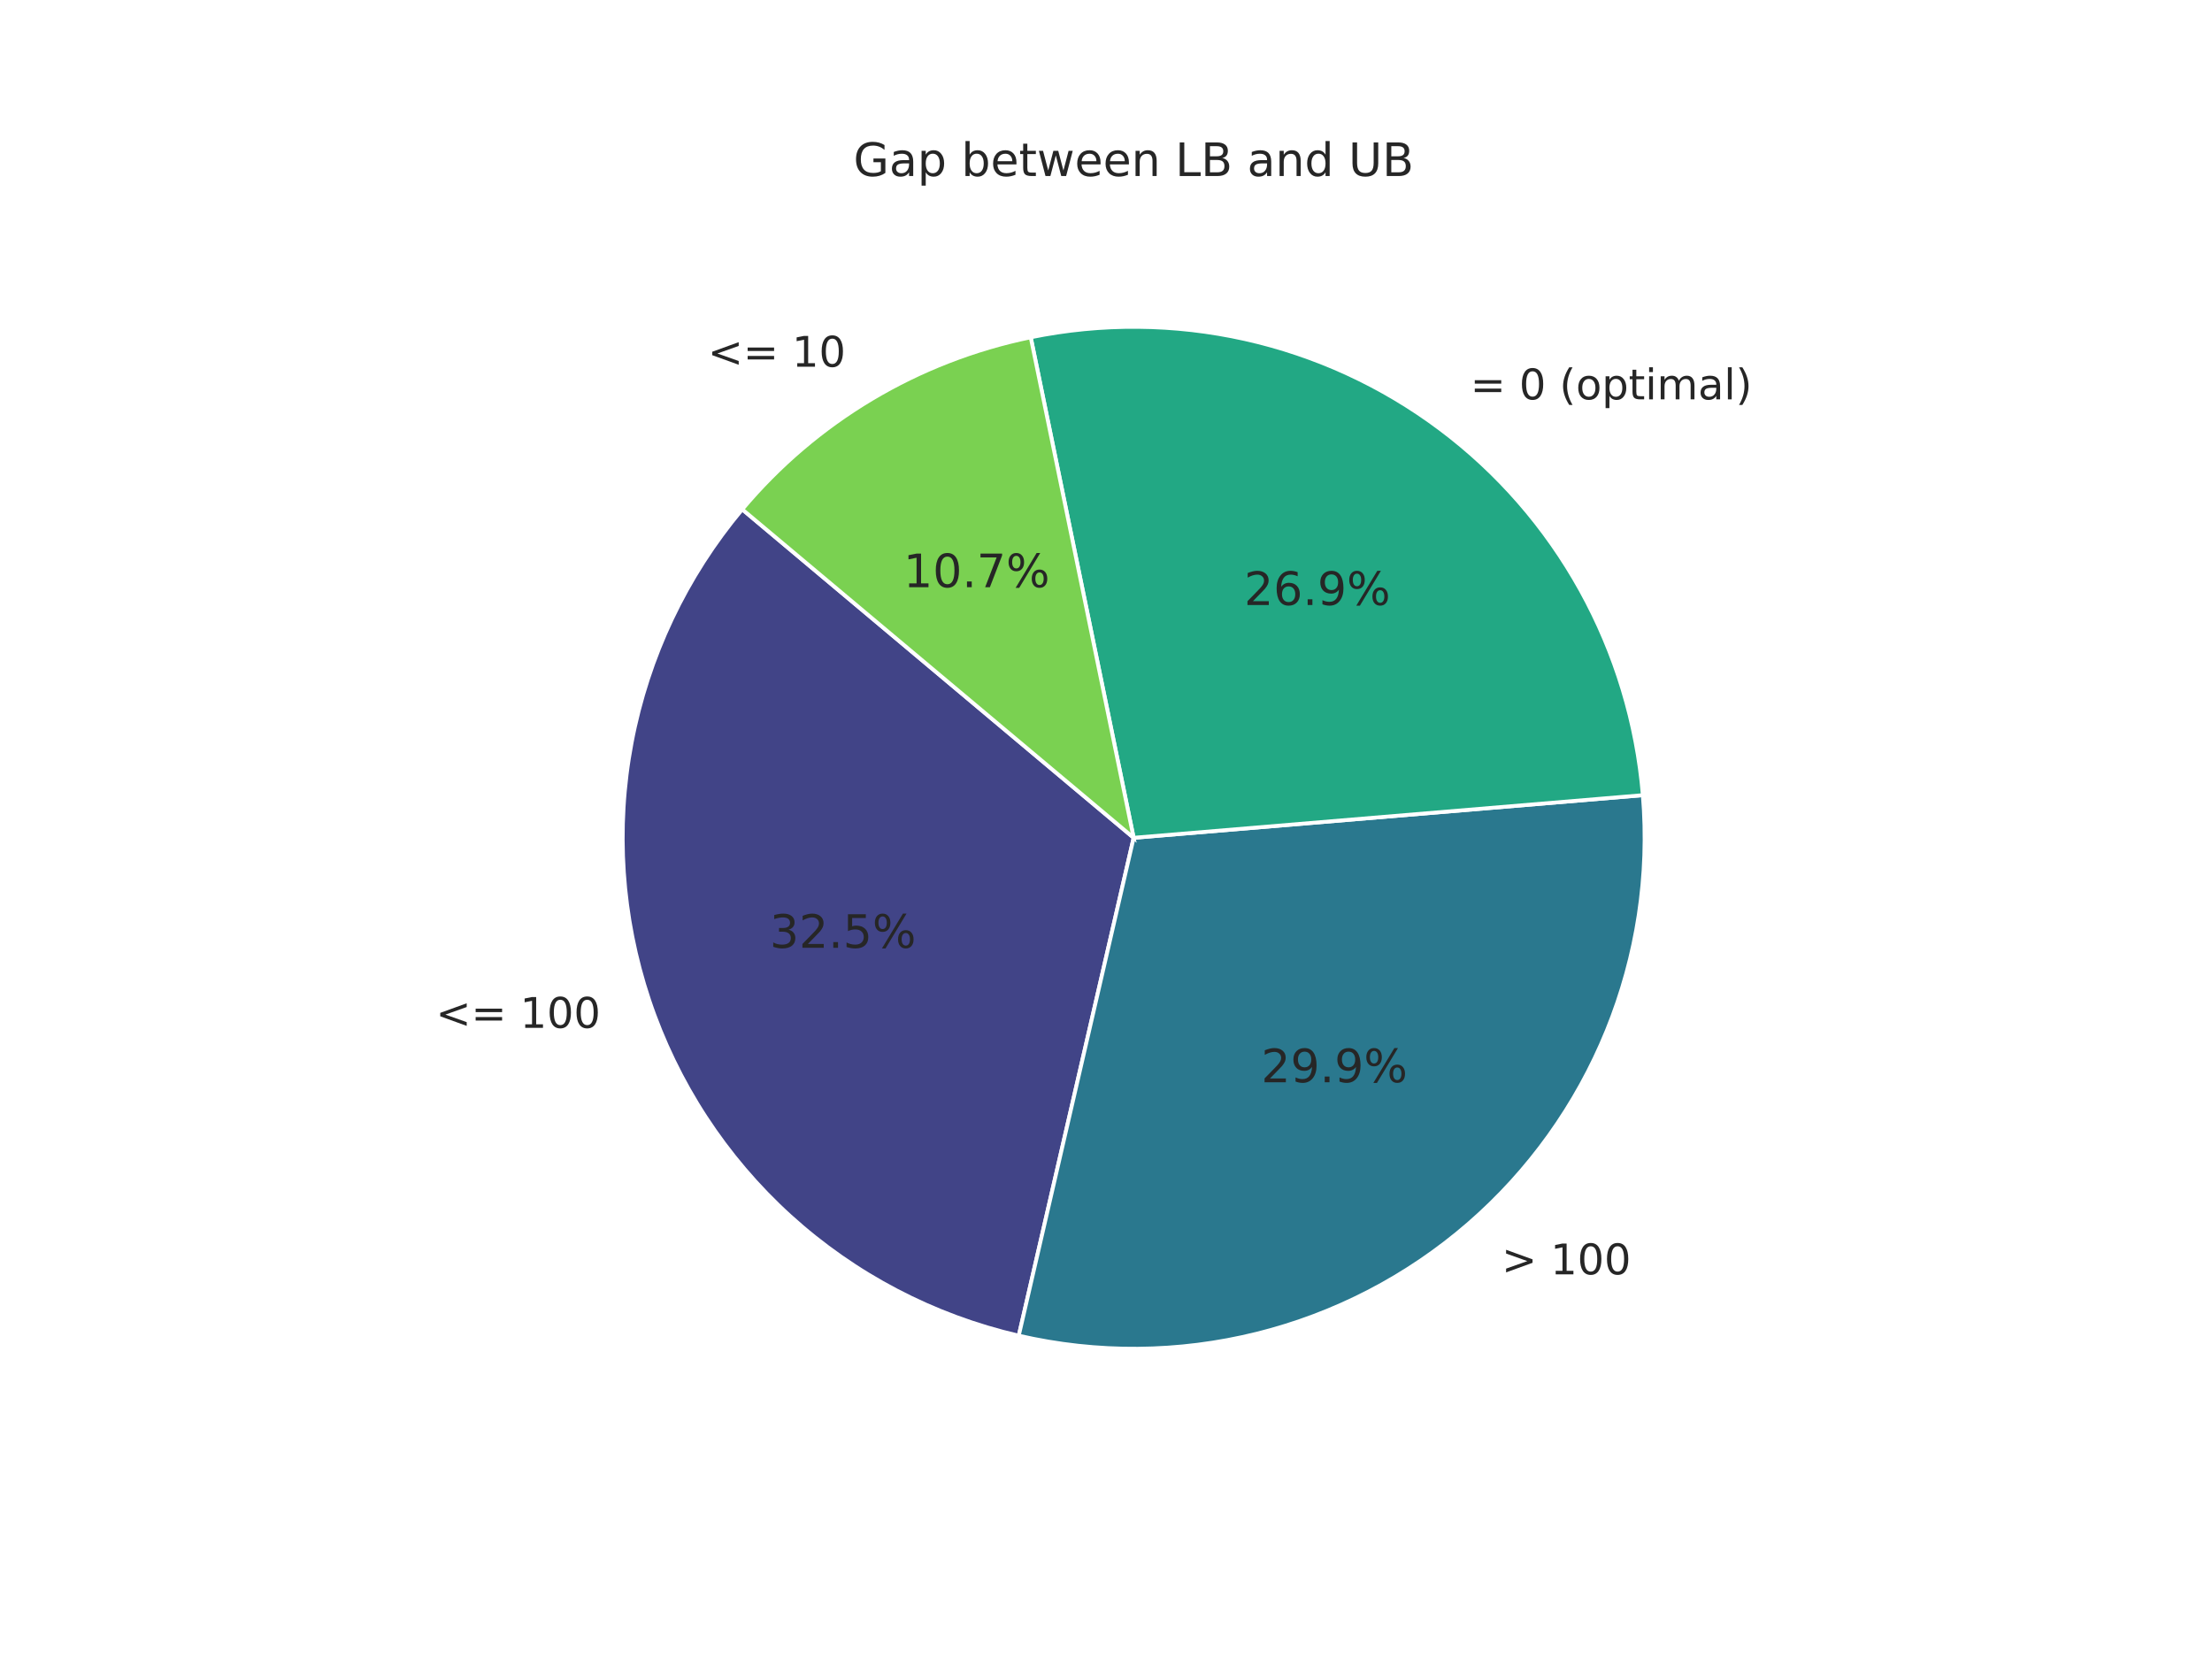
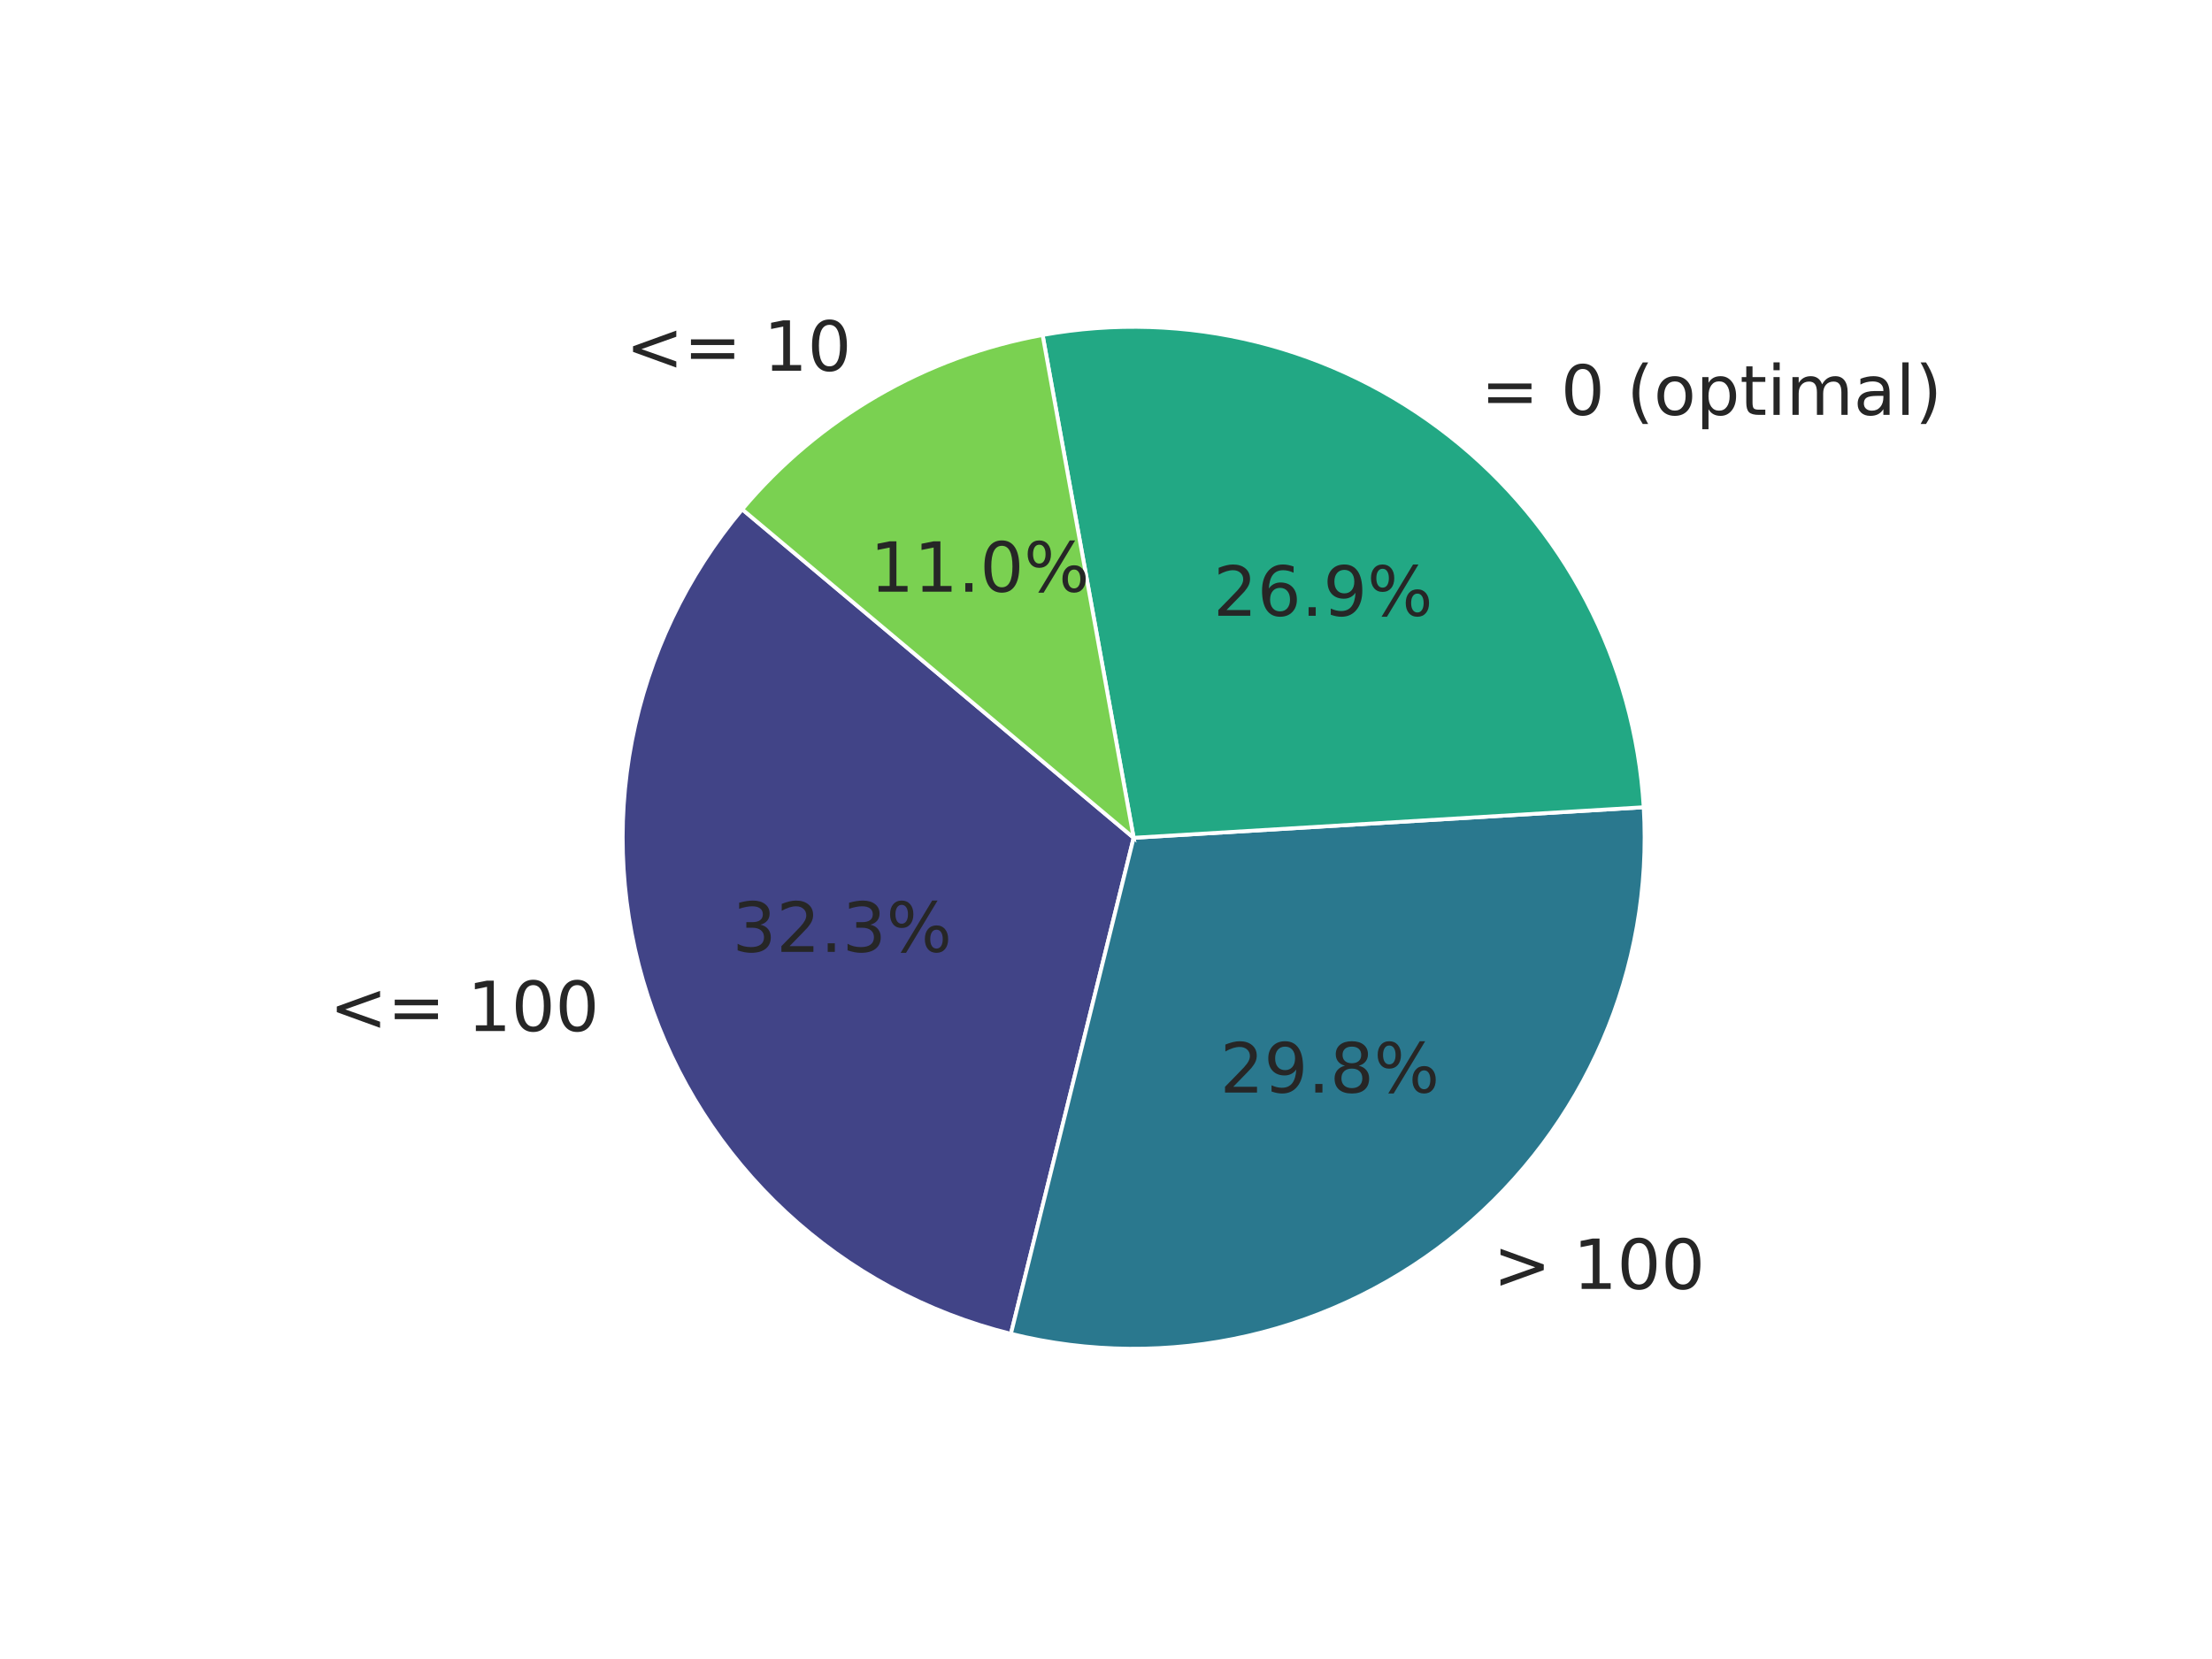
<svg xmlns="http://www.w3.org/2000/svg" xmlns:xlink="http://www.w3.org/1999/xlink" width="576pt" height="432pt" viewBox="0 0 576 432" version="1.1">
  <defs>
    <style type="text/css">*{stroke-linejoin: round; stroke-linecap: butt}</style>
  </defs>
  <g id="figure_1">
    <g id="patch_1">
      <path d="M 0 432  L 576 432  L 576 0  L 0 0  z " style="fill: #ffffff" />
    </g>
    <g id="axes_1">
      <g id="matplotlib.axis_1" />
      <g id="matplotlib.axis_2" />
      <g id="patch_2">
-         <path d="M 193.273 132.633  C 178.64 150.073 168.724 170.979 164.479 193.345  C 160.233 215.711 161.797 238.797 169.022 260.385  C 176.246 281.974 188.892 301.351 205.744 316.657  C 222.597 331.962 243.099 342.689 265.281 347.809  L 295.2 218.16  z " style="fill: #414487; stroke: #ffffff; stroke-linejoin: miter" />
+         <path d="M 193.273 132.633  C 178.754 149.936 168.878 170.655 164.577 192.829  C 160.277 215.004 161.694 237.912 168.692 259.388  C 175.691 280.864 188.045 300.208 204.585 315.591  C 221.124 330.974 241.312 341.894 263.238 347.32  L 295.2 218.16  z " style="fill: #414487; stroke: #ffffff; stroke-linejoin: miter" />
      </g>
      <g id="patch_3">
-         <path d="M 265.281 347.809  C 285.698 352.52 306.942 352.343 327.277 347.292  C 347.612 342.24 366.47 332.456 382.309 318.738  C 398.148 305.02 410.524 287.753 418.428 268.348  C 426.331 248.942 429.54 227.941 427.792 207.06  L 295.2 218.16  z " style="fill: #2a788e; stroke: #ffffff; stroke-linejoin: miter" />
+         <path d="M 263.238 347.32  C 283.492 352.332 304.643 352.51 324.979 347.841  C 345.314 343.171 364.269 333.783 380.307 320.437  C 396.346 307.091 409.022 290.158 417.31 271.01  C 425.597 251.862 429.266 231.03 428.018 210.203  L 295.2 218.16  z " style="fill: #2a788e; stroke: #ffffff; stroke-linejoin: miter" />
      </g>
      <g id="patch_4">
-         <path d="M 427.792 207.06  C 426.223 188.317 420.697 170.117 411.58 153.665  C 402.463 137.213 389.96 122.88 374.898 111.613  C 359.836 100.347 342.555 92.401 324.197 88.302  C 305.84 84.203 286.821 84.043 268.397 87.832  L 295.2 218.16  z " style="fill: #22a884; stroke: #ffffff; stroke-linejoin: miter" />
+         <path d="M 428.018 210.203  C 426.893 191.427 421.799 173.102 413.074 156.438  C 404.349 139.775 392.189 125.15 377.398 113.53  C 362.607 101.91 345.519 93.558 327.264 89.025  C 309.009 84.492 289.998 83.882 271.49 87.234  L 295.2 218.16  z " style="fill: #22a884; stroke: #ffffff; stroke-linejoin: miter" />
      </g>
      <g id="patch_5">
-         <path d="M 268.397 87.832  C 253.813 90.831 239.836 96.257 227.048 103.883  C 214.261 111.509 202.844 121.228 193.273 132.633  L 295.2 218.16  z " style="fill: #7ad151; stroke: #ffffff; stroke-linejoin: miter" />
+         <path d="M 271.49 87.234  C 256.319 89.981 241.74 95.344 228.406 103.084  C 215.072 110.824 203.184 120.823 193.273 132.633  L 295.2 218.16  z " style="fill: #7ad151; stroke: #ffffff; stroke-linejoin: miter" />
      </g>
      <g id="text_1">
-         <g style="fill: #262626" transform="translate(113.4765 267.6429) scale(0.11 -0.11)">
+         <g style="fill: #262626" transform="translate(85.7967 268.4776) scale(0.18 -0.18)">
          <defs>
            <path id="DejaVuSans-3c" d="M 4684 3150  L 1459 2003  L 4684 863  L 4684 294  L 678 1747  L 678 2266  L 4684 3719  L 4684 3150  z " transform="scale(0.015625)" />
            <path id="DejaVuSans-3d" d="M 678 2906  L 4684 2906  L 4684 2381  L 678 2381  L 678 2906  z M 678 1631  L 4684 1631  L 4684 1100  L 678 1100  L 678 1631  z " transform="scale(0.015625)" />
            <path id="DejaVuSans-20" transform="scale(0.015625)" />
            <path id="DejaVuSans-31" d="M 794 531  L 1825 531  L 1825 4091  L 703 3866  L 703 4441  L 1819 4666  L 2450 4666  L 2450 531  L 3481 531  L 3481 0  L 794 0  L 794 531  z " transform="scale(0.015625)" />
            <path id="DejaVuSans-30" d="M 2034 4250  Q 1547 4250 1301 3770  Q 1056 3291 1056 2328  Q 1056 1369 1301 889  Q 1547 409 2034 409  Q 2525 409 2770 889  Q 3016 1369 3016 2328  Q 3016 3291 2770 3770  Q 2525 4250 2034 4250  z M 2034 4750  Q 2819 4750 3233 4129  Q 3647 3509 3647 2328  Q 3647 1150 3233 529  Q 2819 -91 2034 -91  Q 1250 -91 836 529  Q 422 1150 422 2328  Q 422 3509 836 4129  Q 1250 4750 2034 4750  z " transform="scale(0.015625)" />
          </defs>
          <use xlink:href="#DejaVuSans-3c" />
          <use xlink:href="#DejaVuSans-3d" x="83.789" />
          <use xlink:href="#DejaVuSans-20" x="167.578" />
          <use xlink:href="#DejaVuSans-31" x="199.365" />
          <use xlink:href="#DejaVuSans-30" x="262.988" />
          <use xlink:href="#DejaVuSans-30" x="326.611" />
        </g>
      </g>
      <g id="text_2">
-         <g style="fill: #262626" transform="translate(200.4328 246.8063) scale(0.12 -0.12)">
+         <g style="fill: #262626" transform="translate(190.705 247.8636) scale(0.18 -0.18)">
          <defs>
            <path id="DejaVuSans-33" d="M 2597 2516  Q 3050 2419 3304 2112  Q 3559 1806 3559 1356  Q 3559 666 3084 287  Q 2609 -91 1734 -91  Q 1441 -91 1130 -33  Q 819 25 488 141  L 488 750  Q 750 597 1062 519  Q 1375 441 1716 441  Q 2309 441 2620 675  Q 2931 909 2931 1356  Q 2931 1769 2642 2001  Q 2353 2234 1838 2234  L 1294 2234  L 1294 2753  L 1863 2753  Q 2328 2753 2575 2939  Q 2822 3125 2822 3475  Q 2822 3834 2567 4026  Q 2313 4219 1838 4219  Q 1578 4219 1281 4162  Q 984 4106 628 3988  L 628 4550  Q 988 4650 1302 4700  Q 1616 4750 1894 4750  Q 2613 4750 3031 4423  Q 3450 4097 3450 3541  Q 3450 3153 3228 2886  Q 3006 2619 2597 2516  z " transform="scale(0.015625)" />
            <path id="DejaVuSans-32" d="M 1228 531  L 3431 531  L 3431 0  L 469 0  L 469 531  Q 828 903 1448 1529  Q 2069 2156 2228 2338  Q 2531 2678 2651 2914  Q 2772 3150 2772 3378  Q 2772 3750 2511 3984  Q 2250 4219 1831 4219  Q 1534 4219 1204 4116  Q 875 4013 500 3803  L 500 4441  Q 881 4594 1212 4672  Q 1544 4750 1819 4750  Q 2544 4750 2975 4387  Q 3406 4025 3406 3419  Q 3406 3131 3298 2873  Q 3191 2616 2906 2266  Q 2828 2175 2409 1742  Q 1991 1309 1228 531  z " transform="scale(0.015625)" />
            <path id="DejaVuSans-2e" d="M 684 794  L 1344 794  L 1344 0  L 684 0  L 684 794  z " transform="scale(0.015625)" />
-             <path id="DejaVuSans-35" d="M 691 4666  L 3169 4666  L 3169 4134  L 1269 4134  L 1269 2991  Q 1406 3038 1543 3061  Q 1681 3084 1819 3084  Q 2600 3084 3056 2656  Q 3513 2228 3513 1497  Q 3513 744 3044 326  Q 2575 -91 1722 -91  Q 1428 -91 1123 -41  Q 819 9 494 109  L 494 744  Q 775 591 1075 516  Q 1375 441 1709 441  Q 2250 441 2565 725  Q 2881 1009 2881 1497  Q 2881 1984 2565 2268  Q 2250 2553 1709 2553  Q 1456 2553 1204 2497  Q 953 2441 691 2322  L 691 4666  z " transform="scale(0.015625)" />
            <path id="DejaVuSans-25" d="M 4653 2053  Q 4381 2053 4226 1822  Q 4072 1591 4072 1178  Q 4072 772 4226 539  Q 4381 306 4653 306  Q 4919 306 5073 539  Q 5228 772 5228 1178  Q 5228 1588 5073 1820  Q 4919 2053 4653 2053  z M 4653 2450  Q 5147 2450 5437 2106  Q 5728 1763 5728 1178  Q 5728 594 5436 251  Q 5144 -91 4653 -91  Q 4153 -91 3862 251  Q 3572 594 3572 1178  Q 3572 1766 3864 2108  Q 4156 2450 4653 2450  z M 1428 4353  Q 1159 4353 1004 4120  Q 850 3888 850 3481  Q 850 3069 1003 2837  Q 1156 2606 1428 2606  Q 1700 2606 1854 2837  Q 2009 3069 2009 3481  Q 2009 3884 1853 4118  Q 1697 4353 1428 4353  z M 4250 4750  L 4750 4750  L 1831 -91  L 1331 -91  L 4250 4750  z M 1428 4750  Q 1922 4750 2215 4408  Q 2509 4066 2509 3481  Q 2509 2891 2217 2550  Q 1925 2209 1428 2209  Q 931 2209 642 2551  Q 353 2894 353 3481  Q 353 4063 643 4406  Q 934 4750 1428 4750  z " transform="scale(0.015625)" />
          </defs>
          <use xlink:href="#DejaVuSans-33" />
          <use xlink:href="#DejaVuSans-32" x="63.623" />
          <use xlink:href="#DejaVuSans-2e" x="127.246" />
-           <use xlink:href="#DejaVuSans-35" x="159.033" />
+           <use xlink:href="#DejaVuSans-33" x="159.033" />
          <use xlink:href="#DejaVuSans-25" x="222.656" />
        </g>
      </g>
      <g id="text_3">
-         <g style="fill: #262626" transform="translate(391.0197 331.8312) scale(0.11 -0.11)">
+         <g style="fill: #262626" transform="translate(388.8181 335.6318) scale(0.18 -0.18)">
          <defs>
            <path id="DejaVuSans-3e" d="M 678 3150  L 678 3719  L 4684 2266  L 4684 1747  L 678 294  L 678 863  L 3897 2003  L 678 3150  z " transform="scale(0.015625)" />
          </defs>
          <use xlink:href="#DejaVuSans-3e" />
          <use xlink:href="#DejaVuSans-20" x="83.789" />
          <use xlink:href="#DejaVuSans-31" x="115.576" />
          <use xlink:href="#DejaVuSans-30" x="179.199" />
          <use xlink:href="#DejaVuSans-30" x="242.822" />
        </g>
      </g>
      <g id="text_4">
-         <g style="fill: #262626" transform="translate(328.405 281.8181) scale(0.12 -0.12)">
+         <g style="fill: #262626" transform="translate(317.674 284.4932) scale(0.18 -0.18)">
          <defs>
            <path id="DejaVuSans-39" d="M 703 97  L 703 672  Q 941 559 1184 500  Q 1428 441 1663 441  Q 2288 441 2617 861  Q 2947 1281 2994 2138  Q 2813 1869 2534 1725  Q 2256 1581 1919 1581  Q 1219 1581 811 2004  Q 403 2428 403 3163  Q 403 3881 828 4315  Q 1253 4750 1959 4750  Q 2769 4750 3195 4129  Q 3622 3509 3622 2328  Q 3622 1225 3098 567  Q 2575 -91 1691 -91  Q 1453 -91 1209 -44  Q 966 3 703 97  z M 1959 2075  Q 2384 2075 2632 2365  Q 2881 2656 2881 3163  Q 2881 3666 2632 3958  Q 2384 4250 1959 4250  Q 1534 4250 1286 3958  Q 1038 3666 1038 3163  Q 1038 2656 1286 2365  Q 1534 2075 1959 2075  z " transform="scale(0.015625)" />
+             <path id="DejaVuSans-38" d="M 2034 2216  Q 1584 2216 1326 1975  Q 1069 1734 1069 1313  Q 1069 891 1326 650  Q 1584 409 2034 409  Q 2484 409 2743 651  Q 3003 894 3003 1313  Q 3003 1734 2745 1975  Q 2488 2216 2034 2216  z M 1403 2484  Q 997 2584 770 2862  Q 544 3141 544 3541  Q 544 4100 942 4425  Q 1341 4750 2034 4750  Q 2731 4750 3128 4425  Q 3525 4100 3525 3541  Q 3525 3141 3298 2862  Q 3072 2584 2669 2484  Q 3125 2378 3379 2068  Q 3634 1759 3634 1313  Q 3634 634 3220 271  Q 2806 -91 2034 -91  Q 1263 -91 848 271  Q 434 634 434 1313  Q 434 1759 690 2068  Q 947 2378 1403 2484  z M 1172 3481  Q 1172 3119 1398 2916  Q 1625 2713 2034 2713  Q 2441 2713 2670 2916  Q 2900 3119 2900 3481  Q 2900 3844 2670 4047  Q 2441 4250 2034 4250  Q 1625 4250 1398 4047  Q 1172 3844 1172 3481  z " transform="scale(0.015625)" />
          </defs>
          <use xlink:href="#DejaVuSans-32" />
          <use xlink:href="#DejaVuSans-39" x="63.623" />
          <use xlink:href="#DejaVuSans-2e" x="127.246" />
-           <use xlink:href="#DejaVuSans-39" x="159.033" />
+           <use xlink:href="#DejaVuSans-38" x="159.033" />
          <use xlink:href="#DejaVuSans-25" x="222.656" />
        </g>
      </g>
      <g id="text_5">
-         <g style="fill: #262626" transform="translate(382.8674 103.994) scale(0.11 -0.11)">
+         <g style="fill: #262626" transform="translate(385.6177 108.0341) scale(0.18 -0.18)">
          <defs>
            <path id="DejaVuSans-28" d="M 1984 4856  Q 1566 4138 1362 3434  Q 1159 2731 1159 2009  Q 1159 1288 1364 580  Q 1569 -128 1984 -844  L 1484 -844  Q 1016 -109 783 600  Q 550 1309 550 2009  Q 550 2706 781 3412  Q 1013 4119 1484 4856  L 1984 4856  z " transform="scale(0.015625)" />
            <path id="DejaVuSans-6f" d="M 1959 3097  Q 1497 3097 1228 2736  Q 959 2375 959 1747  Q 959 1119 1226 758  Q 1494 397 1959 397  Q 2419 397 2687 759  Q 2956 1122 2956 1747  Q 2956 2369 2687 2733  Q 2419 3097 1959 3097  z M 1959 3584  Q 2709 3584 3137 3096  Q 3566 2609 3566 1747  Q 3566 888 3137 398  Q 2709 -91 1959 -91  Q 1206 -91 779 398  Q 353 888 353 1747  Q 353 2609 779 3096  Q 1206 3584 1959 3584  z " transform="scale(0.015625)" />
            <path id="DejaVuSans-70" d="M 1159 525  L 1159 -1331  L 581 -1331  L 581 3500  L 1159 3500  L 1159 2969  Q 1341 3281 1617 3432  Q 1894 3584 2278 3584  Q 2916 3584 3314 3078  Q 3713 2572 3713 1747  Q 3713 922 3314 415  Q 2916 -91 2278 -91  Q 1894 -91 1617 61  Q 1341 213 1159 525  z M 3116 1747  Q 3116 2381 2855 2742  Q 2594 3103 2138 3103  Q 1681 3103 1420 2742  Q 1159 2381 1159 1747  Q 1159 1113 1420 752  Q 1681 391 2138 391  Q 2594 391 2855 752  Q 3116 1113 3116 1747  z " transform="scale(0.015625)" />
            <path id="DejaVuSans-74" d="M 1172 4494  L 1172 3500  L 2356 3500  L 2356 3053  L 1172 3053  L 1172 1153  Q 1172 725 1289 603  Q 1406 481 1766 481  L 2356 481  L 2356 0  L 1766 0  Q 1100 0 847 248  Q 594 497 594 1153  L 594 3053  L 172 3053  L 172 3500  L 594 3500  L 594 4494  L 1172 4494  z " transform="scale(0.015625)" />
            <path id="DejaVuSans-69" d="M 603 3500  L 1178 3500  L 1178 0  L 603 0  L 603 3500  z M 603 4863  L 1178 4863  L 1178 4134  L 603 4134  L 603 4863  z " transform="scale(0.015625)" />
            <path id="DejaVuSans-6d" d="M 3328 2828  Q 3544 3216 3844 3400  Q 4144 3584 4550 3584  Q 5097 3584 5394 3201  Q 5691 2819 5691 2113  L 5691 0  L 5113 0  L 5113 2094  Q 5113 2597 4934 2840  Q 4756 3084 4391 3084  Q 3944 3084 3684 2787  Q 3425 2491 3425 1978  L 3425 0  L 2847 0  L 2847 2094  Q 2847 2600 2669 2842  Q 2491 3084 2119 3084  Q 1678 3084 1418 2786  Q 1159 2488 1159 1978  L 1159 0  L 581 0  L 581 3500  L 1159 3500  L 1159 2956  Q 1356 3278 1631 3431  Q 1906 3584 2284 3584  Q 2666 3584 2933 3390  Q 3200 3197 3328 2828  z " transform="scale(0.015625)" />
            <path id="DejaVuSans-61" d="M 2194 1759  Q 1497 1759 1228 1600  Q 959 1441 959 1056  Q 959 750 1161 570  Q 1363 391 1709 391  Q 2188 391 2477 730  Q 2766 1069 2766 1631  L 2766 1759  L 2194 1759  z M 3341 1997  L 3341 0  L 2766 0  L 2766 531  Q 2569 213 2275 61  Q 1981 -91 1556 -91  Q 1019 -91 701 211  Q 384 513 384 1019  Q 384 1609 779 1909  Q 1175 2209 1959 2209  L 2766 2209  L 2766 2266  Q 2766 2663 2505 2880  Q 2244 3097 1772 3097  Q 1472 3097 1187 3025  Q 903 2953 641 2809  L 641 3341  Q 956 3463 1253 3523  Q 1550 3584 1831 3584  Q 2591 3584 2966 3190  Q 3341 2797 3341 1997  z " transform="scale(0.015625)" />
            <path id="DejaVuSans-6c" d="M 603 4863  L 1178 4863  L 1178 0  L 603 0  L 603 4863  z " transform="scale(0.015625)" />
            <path id="DejaVuSans-29" d="M 513 4856  L 1013 4856  Q 1481 4119 1714 3412  Q 1947 2706 1947 2009  Q 1947 1309 1714 600  Q 1481 -109 1013 -844  L 513 -844  Q 928 -128 1133 580  Q 1338 1288 1338 2009  Q 1338 2731 1133 3434  Q 928 4138 513 4856  z " transform="scale(0.015625)" />
          </defs>
          <use xlink:href="#DejaVuSans-3d" />
          <use xlink:href="#DejaVuSans-20" x="83.789" />
          <use xlink:href="#DejaVuSans-30" x="115.576" />
          <use xlink:href="#DejaVuSans-20" x="179.199" />
          <use xlink:href="#DejaVuSans-28" x="210.986" />
          <use xlink:href="#DejaVuSans-6f" x="250" />
          <use xlink:href="#DejaVuSans-70" x="311.182" />
          <use xlink:href="#DejaVuSans-74" x="374.658" />
          <use xlink:href="#DejaVuSans-69" x="413.867" />
          <use xlink:href="#DejaVuSans-6d" x="441.65" />
          <use xlink:href="#DejaVuSans-61" x="539.062" />
          <use xlink:href="#DejaVuSans-6c" x="600.342" />
          <use xlink:href="#DejaVuSans-29" x="628.125" />
        </g>
      </g>
      <g id="text_6">
-         <g style="fill: #262626" transform="translate(323.9583 157.5433) scale(0.12 -0.12)">
+         <g style="fill: #262626" transform="translate(315.9283 160.349) scale(0.18 -0.18)">
          <defs>
            <path id="DejaVuSans-36" d="M 2113 2584  Q 1688 2584 1439 2293  Q 1191 2003 1191 1497  Q 1191 994 1439 701  Q 1688 409 2113 409  Q 2538 409 2786 701  Q 3034 994 3034 1497  Q 3034 2003 2786 2293  Q 2538 2584 2113 2584  z M 3366 4563  L 3366 3988  Q 3128 4100 2886 4159  Q 2644 4219 2406 4219  Q 1781 4219 1451 3797  Q 1122 3375 1075 2522  Q 1259 2794 1537 2939  Q 1816 3084 2150 3084  Q 2853 3084 3261 2657  Q 3669 2231 3669 1497  Q 3669 778 3244 343  Q 2819 -91 2113 -91  Q 1303 -91 875 529  Q 447 1150 447 2328  Q 447 3434 972 4092  Q 1497 4750 2381 4750  Q 2619 4750 2861 4703  Q 3103 4656 3366 4563  z " transform="scale(0.015625)" />
          </defs>
          <use xlink:href="#DejaVuSans-32" />
          <use xlink:href="#DejaVuSans-36" x="63.623" />
          <use xlink:href="#DejaVuSans-2e" x="127.246" />
          <use xlink:href="#DejaVuSans-39" x="159.033" />
          <use xlink:href="#DejaVuSans-25" x="222.656" />
        </g>
      </g>
      <g id="text_7">
-         <g style="fill: #262626" transform="translate(184.3045 95.4905) scale(0.11 -0.11)">
+         <g style="fill: #262626" transform="translate(162.9342 96.54336) scale(0.18 -0.18)">
          <use xlink:href="#DejaVuSans-3c" />
          <use xlink:href="#DejaVuSans-3d" x="83.789" />
          <use xlink:href="#DejaVuSans-20" x="167.578" />
          <use xlink:href="#DejaVuSans-31" x="199.365" />
          <use xlink:href="#DejaVuSans-30" x="262.988" />
        </g>
      </g>
      <g id="text_8">
-         <g style="fill: #262626" transform="translate(235.2487 152.905) scale(0.12 -0.12)">
-           <defs>
-             <path id="DejaVuSans-37" d="M 525 4666  L 3525 4666  L 3525 4397  L 1831 0  L 1172 0  L 2766 4134  L 525 4134  L 525 4666  z " transform="scale(0.015625)" />
-           </defs>
+         <g style="fill: #262626" transform="translate(226.5332 154.0813) scale(0.18 -0.18)">
          <use xlink:href="#DejaVuSans-31" />
-           <use xlink:href="#DejaVuSans-30" x="63.623" />
+           <use xlink:href="#DejaVuSans-31" x="63.623" />
          <use xlink:href="#DejaVuSans-2e" x="127.246" />
-           <use xlink:href="#DejaVuSans-37" x="159.033" />
+           <use xlink:href="#DejaVuSans-30" x="159.033" />
          <use xlink:href="#DejaVuSans-25" x="222.656" />
-         </g>
-       </g>
-       <g id="text_9">
-         <g style="fill: #262626" transform="translate(222.2353 45.84) scale(0.12 -0.12)">
-           <defs>
-             <path id="DejaVuSans-47" d="M 3809 666  L 3809 1919  L 2778 1919  L 2778 2438  L 4434 2438  L 4434 434  Q 4069 175 3628 42  Q 3188 -91 2688 -91  Q 1594 -91 976 548  Q 359 1188 359 2328  Q 359 3472 976 4111  Q 1594 4750 2688 4750  Q 3144 4750 3555 4637  Q 3966 4525 4313 4306  L 4313 3634  Q 3963 3931 3569 4081  Q 3175 4231 2741 4231  Q 1884 4231 1454 3753  Q 1025 3275 1025 2328  Q 1025 1384 1454 906  Q 1884 428 2741 428  Q 3075 428 3337 486  Q 3600 544 3809 666  z " transform="scale(0.015625)" />
-             <path id="DejaVuSans-62" d="M 3116 1747  Q 3116 2381 2855 2742  Q 2594 3103 2138 3103  Q 1681 3103 1420 2742  Q 1159 2381 1159 1747  Q 1159 1113 1420 752  Q 1681 391 2138 391  Q 2594 391 2855 752  Q 3116 1113 3116 1747  z M 1159 2969  Q 1341 3281 1617 3432  Q 1894 3584 2278 3584  Q 2916 3584 3314 3078  Q 3713 2572 3713 1747  Q 3713 922 3314 415  Q 2916 -91 2278 -91  Q 1894 -91 1617 61  Q 1341 213 1159 525  L 1159 0  L 581 0  L 581 4863  L 1159 4863  L 1159 2969  z " transform="scale(0.015625)" />
-             <path id="DejaVuSans-65" d="M 3597 1894  L 3597 1613  L 953 1613  Q 991 1019 1311 708  Q 1631 397 2203 397  Q 2534 397 2845 478  Q 3156 559 3463 722  L 3463 178  Q 3153 47 2828 -22  Q 2503 -91 2169 -91  Q 1331 -91 842 396  Q 353 884 353 1716  Q 353 2575 817 3079  Q 1281 3584 2069 3584  Q 2775 3584 3186 3129  Q 3597 2675 3597 1894  z M 3022 2063  Q 3016 2534 2758 2815  Q 2500 3097 2075 3097  Q 1594 3097 1305 2825  Q 1016 2553 972 2059  L 3022 2063  z " transform="scale(0.015625)" />
-             <path id="DejaVuSans-77" d="M 269 3500  L 844 3500  L 1563 769  L 2278 3500  L 2956 3500  L 3675 769  L 4391 3500  L 4966 3500  L 4050 0  L 3372 0  L 2619 2869  L 1863 0  L 1184 0  L 269 3500  z " transform="scale(0.015625)" />
-             <path id="DejaVuSans-6e" d="M 3513 2113  L 3513 0  L 2938 0  L 2938 2094  Q 2938 2591 2744 2837  Q 2550 3084 2163 3084  Q 1697 3084 1428 2787  Q 1159 2491 1159 1978  L 1159 0  L 581 0  L 581 3500  L 1159 3500  L 1159 2956  Q 1366 3272 1645 3428  Q 1925 3584 2291 3584  Q 2894 3584 3203 3211  Q 3513 2838 3513 2113  z " transform="scale(0.015625)" />
-             <path id="DejaVuSans-4c" d="M 628 4666  L 1259 4666  L 1259 531  L 3531 531  L 3531 0  L 628 0  L 628 4666  z " transform="scale(0.015625)" />
-             <path id="DejaVuSans-42" d="M 1259 2228  L 1259 519  L 2272 519  Q 2781 519 3026 730  Q 3272 941 3272 1375  Q 3272 1813 3026 2020  Q 2781 2228 2272 2228  L 1259 2228  z M 1259 4147  L 1259 2741  L 2194 2741  Q 2656 2741 2882 2914  Q 3109 3088 3109 3444  Q 3109 3797 2882 3972  Q 2656 4147 2194 4147  L 1259 4147  z M 628 4666  L 2241 4666  Q 2963 4666 3353 4366  Q 3744 4066 3744 3513  Q 3744 3084 3544 2831  Q 3344 2578 2956 2516  Q 3422 2416 3680 2098  Q 3938 1781 3938 1306  Q 3938 681 3513 340  Q 3088 0 2303 0  L 628 0  L 628 4666  z " transform="scale(0.015625)" />
-             <path id="DejaVuSans-64" d="M 2906 2969  L 2906 4863  L 3481 4863  L 3481 0  L 2906 0  L 2906 525  Q 2725 213 2448 61  Q 2172 -91 1784 -91  Q 1150 -91 751 415  Q 353 922 353 1747  Q 353 2572 751 3078  Q 1150 3584 1784 3584  Q 2172 3584 2448 3432  Q 2725 3281 2906 2969  z M 947 1747  Q 947 1113 1208 752  Q 1469 391 1925 391  Q 2381 391 2643 752  Q 2906 1113 2906 1747  Q 2906 2381 2643 2742  Q 2381 3103 1925 3103  Q 1469 3103 1208 2742  Q 947 2381 947 1747  z " transform="scale(0.015625)" />
-             <path id="DejaVuSans-55" d="M 556 4666  L 1191 4666  L 1191 1831  Q 1191 1081 1462 751  Q 1734 422 2344 422  Q 2950 422 3222 751  Q 3494 1081 3494 1831  L 3494 4666  L 4128 4666  L 4128 1753  Q 4128 841 3676 375  Q 3225 -91 2344 -91  Q 1459 -91 1007 375  Q 556 841 556 1753  L 556 4666  z " transform="scale(0.015625)" />
-           </defs>
-           <use xlink:href="#DejaVuSans-47" />
-           <use xlink:href="#DejaVuSans-61" x="77.49" />
-           <use xlink:href="#DejaVuSans-70" x="138.77" />
-           <use xlink:href="#DejaVuSans-20" x="202.246" />
-           <use xlink:href="#DejaVuSans-62" x="234.033" />
-           <use xlink:href="#DejaVuSans-65" x="297.51" />
-           <use xlink:href="#DejaVuSans-74" x="359.033" />
-           <use xlink:href="#DejaVuSans-77" x="398.242" />
-           <use xlink:href="#DejaVuSans-65" x="480.029" />
-           <use xlink:href="#DejaVuSans-65" x="541.553" />
-           <use xlink:href="#DejaVuSans-6e" x="603.076" />
-           <use xlink:href="#DejaVuSans-20" x="666.455" />
-           <use xlink:href="#DejaVuSans-4c" x="698.242" />
-           <use xlink:href="#DejaVuSans-42" x="753.955" />
-           <use xlink:href="#DejaVuSans-20" x="822.559" />
-           <use xlink:href="#DejaVuSans-61" x="854.346" />
-           <use xlink:href="#DejaVuSans-6e" x="915.625" />
-           <use xlink:href="#DejaVuSans-64" x="979.004" />
-           <use xlink:href="#DejaVuSans-20" x="1042.48" />
-           <use xlink:href="#DejaVuSans-55" x="1074.268" />
-           <use xlink:href="#DejaVuSans-42" x="1147.461" />
        </g>
      </g>
    </g>
  </g>
</svg>
